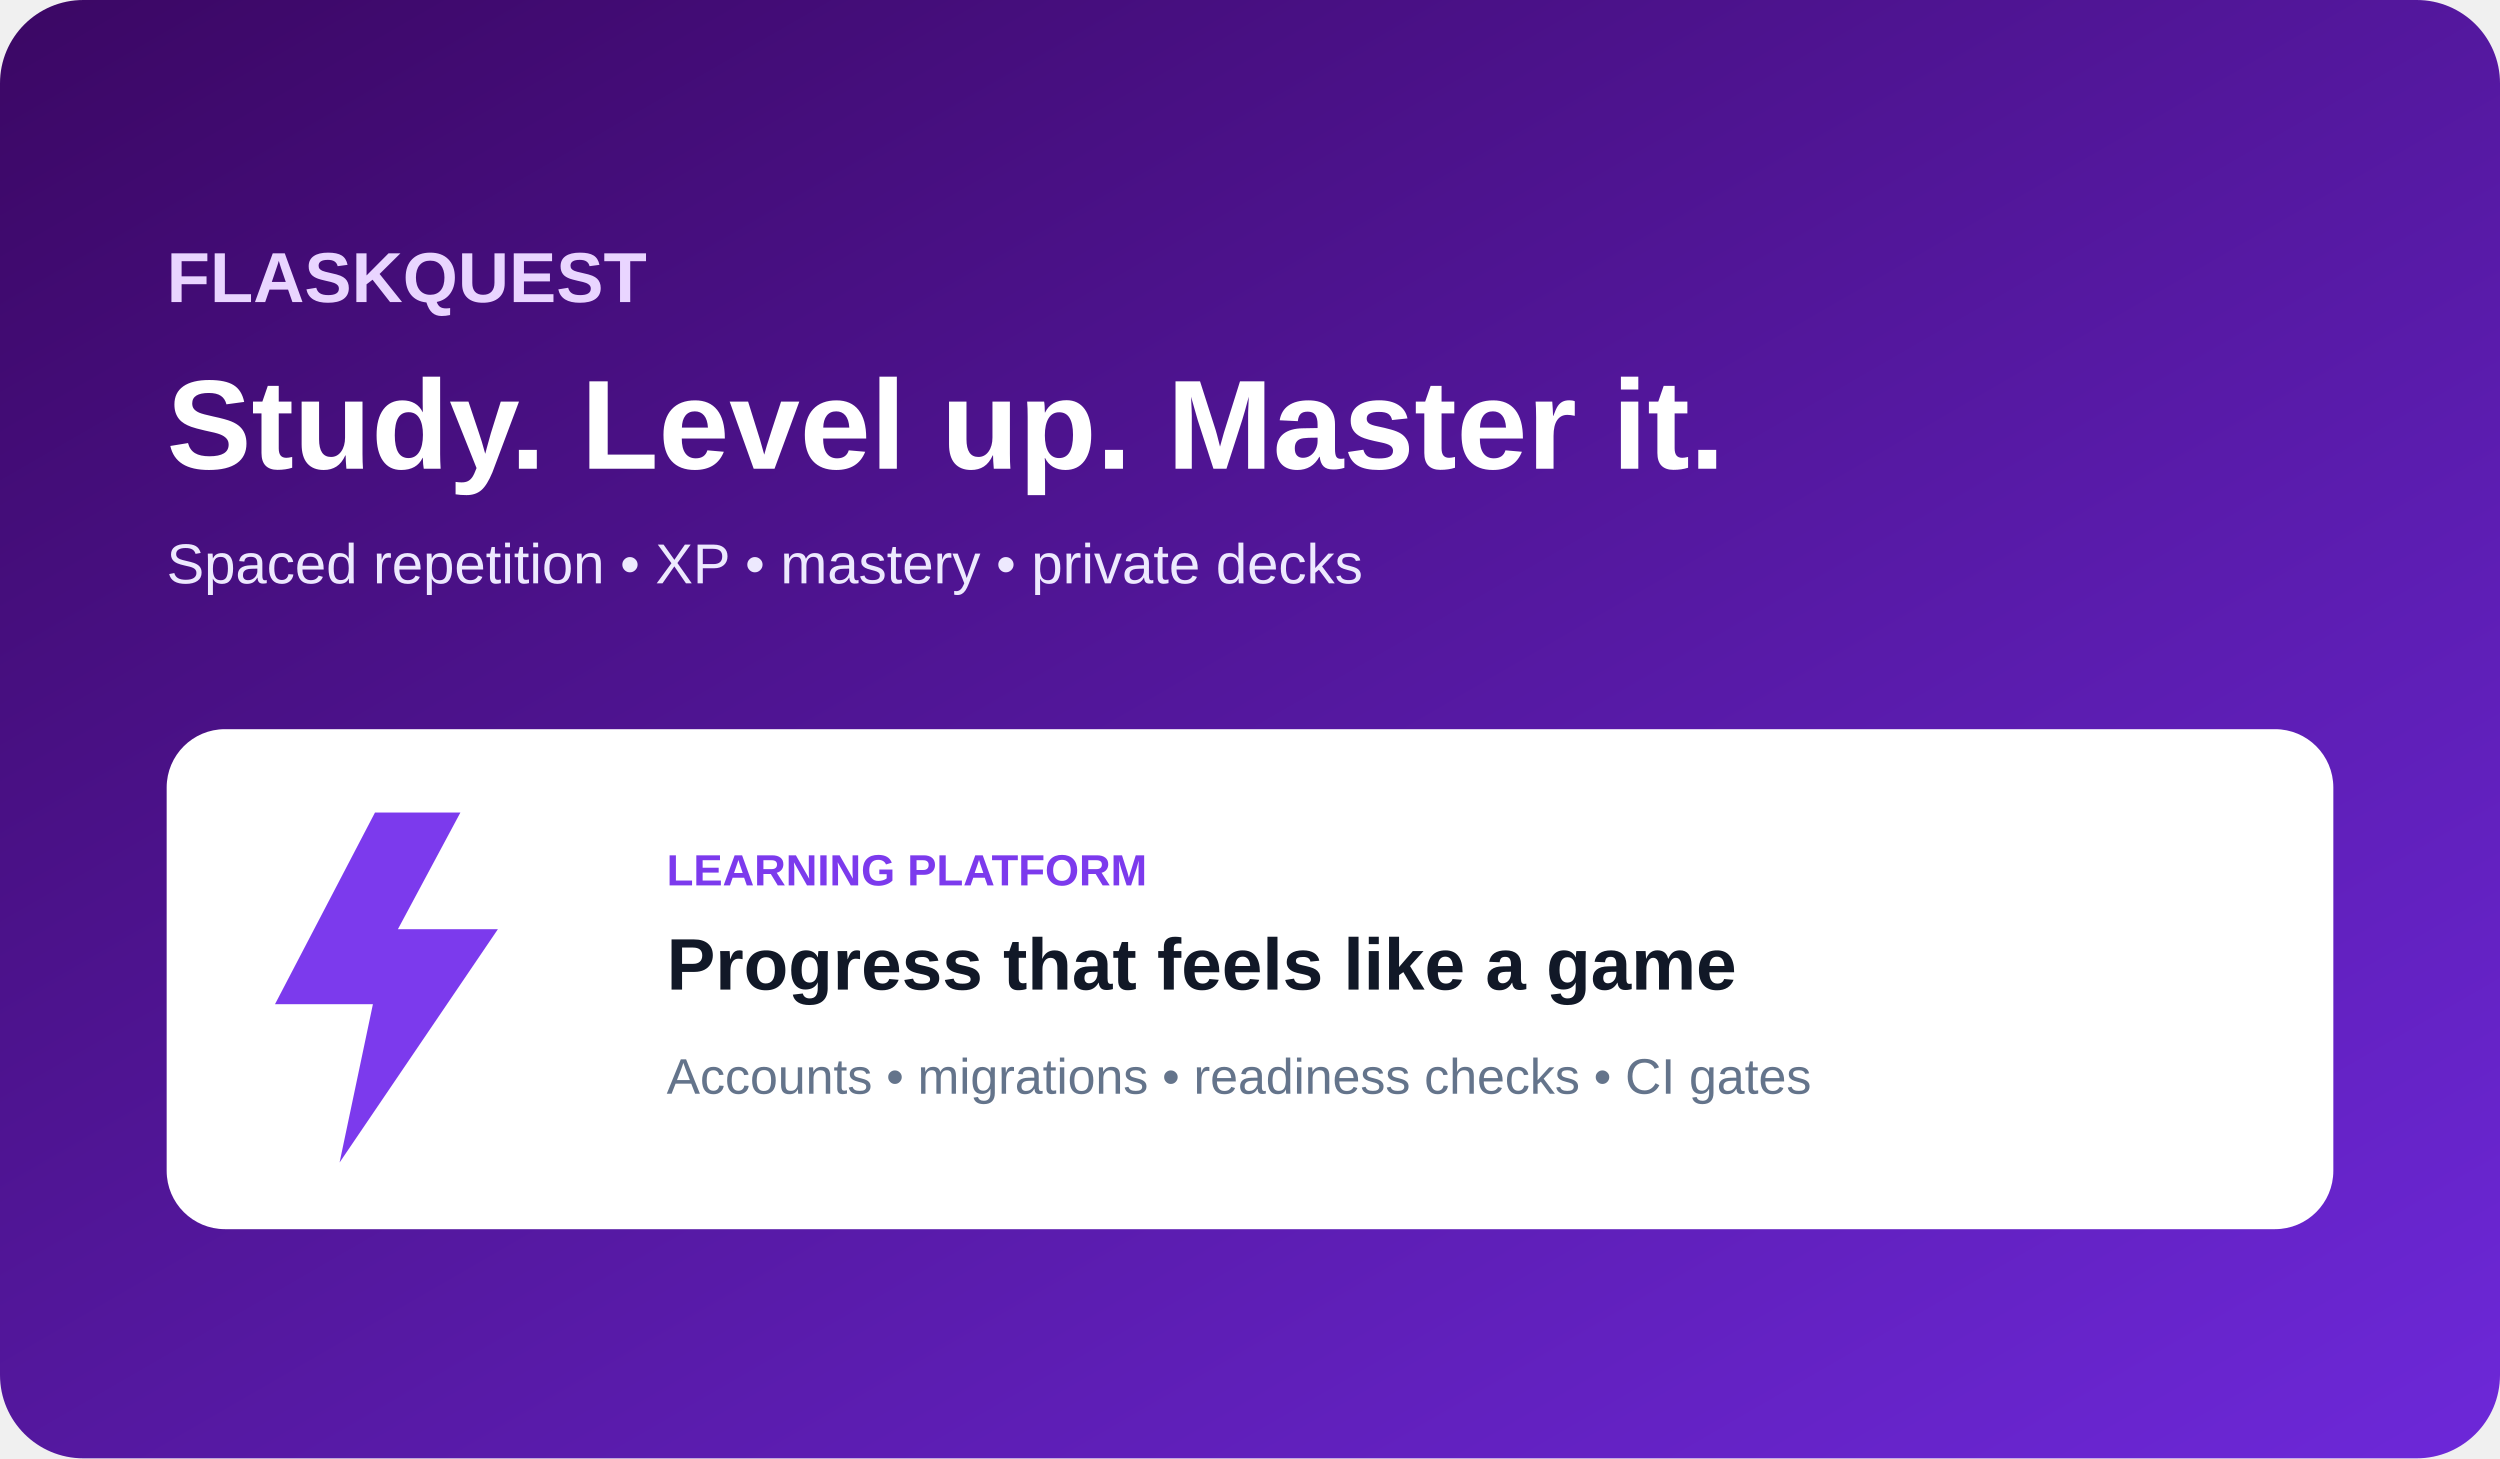
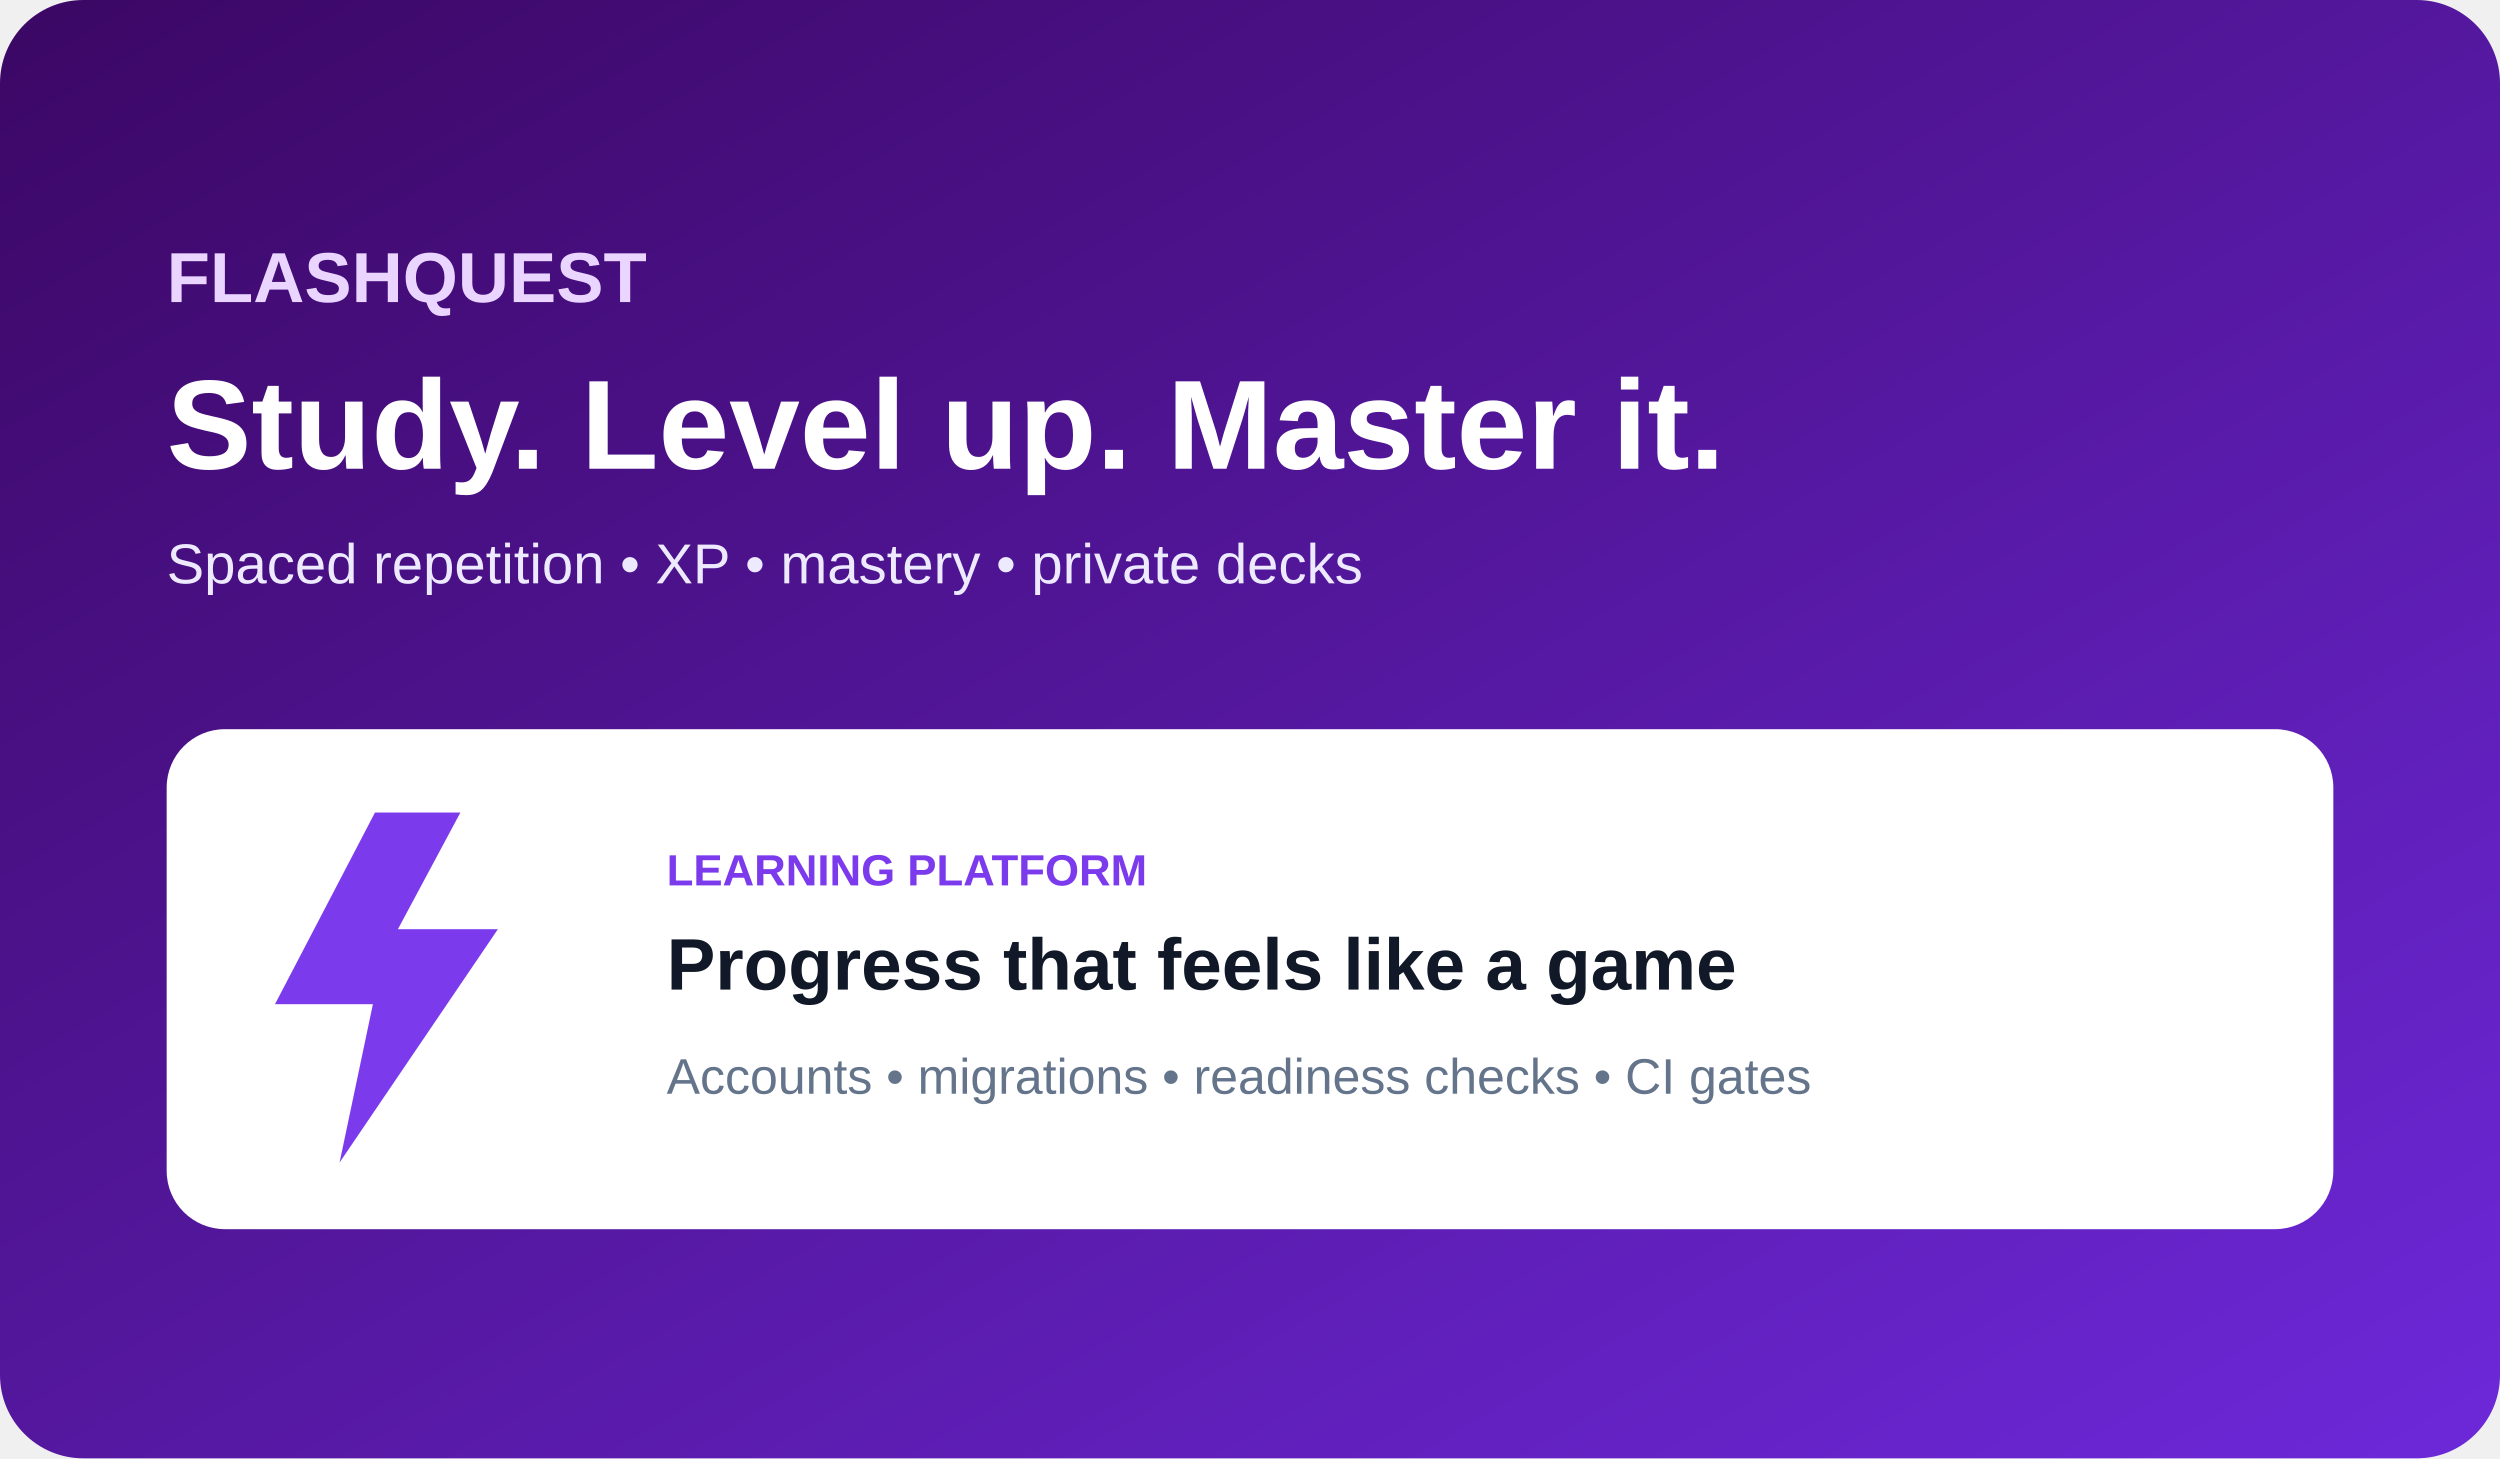
<svg xmlns="http://www.w3.org/2000/svg" viewBox="0 0 1200 700">
  <defs>
    <linearGradient id="b" x2="1" y2="1">
      <stop stop-color="#3b0764" />
      <stop offset="1" stop-color="#6d28d9" />
    </linearGradient>
  </defs>
  <rect width="1200" height="700" rx="40" fill="url(#b)" />
-   <text x="80" y="145" fill="#e9d5ff" font-family="Arial" font-size="34" font-weight="700">FLASKQUEST</text>
+   <text x="80" y="145" fill="#e9d5ff" font-family="Arial" font-size="34" font-weight="700">FLASHQUEST</text>
  <text x="80" y="225" fill="white" font-family="Arial" font-size="61" font-weight="700">Study. Level up. Master it.</text>
  <text x="80" y="280" fill="#ede9fe" font-family="Arial" font-size="27">Spaced repetition • XP • mastery • private decks</text>
  <rect x="80" y="350" width="1040" height="240" rx="28" fill="white" />
  <path d="M180 390l-48 92h47l-16 76 76-112h-48l30-56z" fill="#7c3aed" />
  <text x="320" y="425" fill="#7c3aed" font-family="Arial" font-size="21" font-weight="700">LEARNING PLATFORM</text>
  <text x="320" y="475" fill="#111827" font-family="Arial" font-size="35" font-weight="700">Progress that feels like a game</text>
  <text x="320" y="525" fill="#64748b" font-family="Arial" font-size="24">Accounts • migrations • readiness checks • CI gates</text>
</svg>
